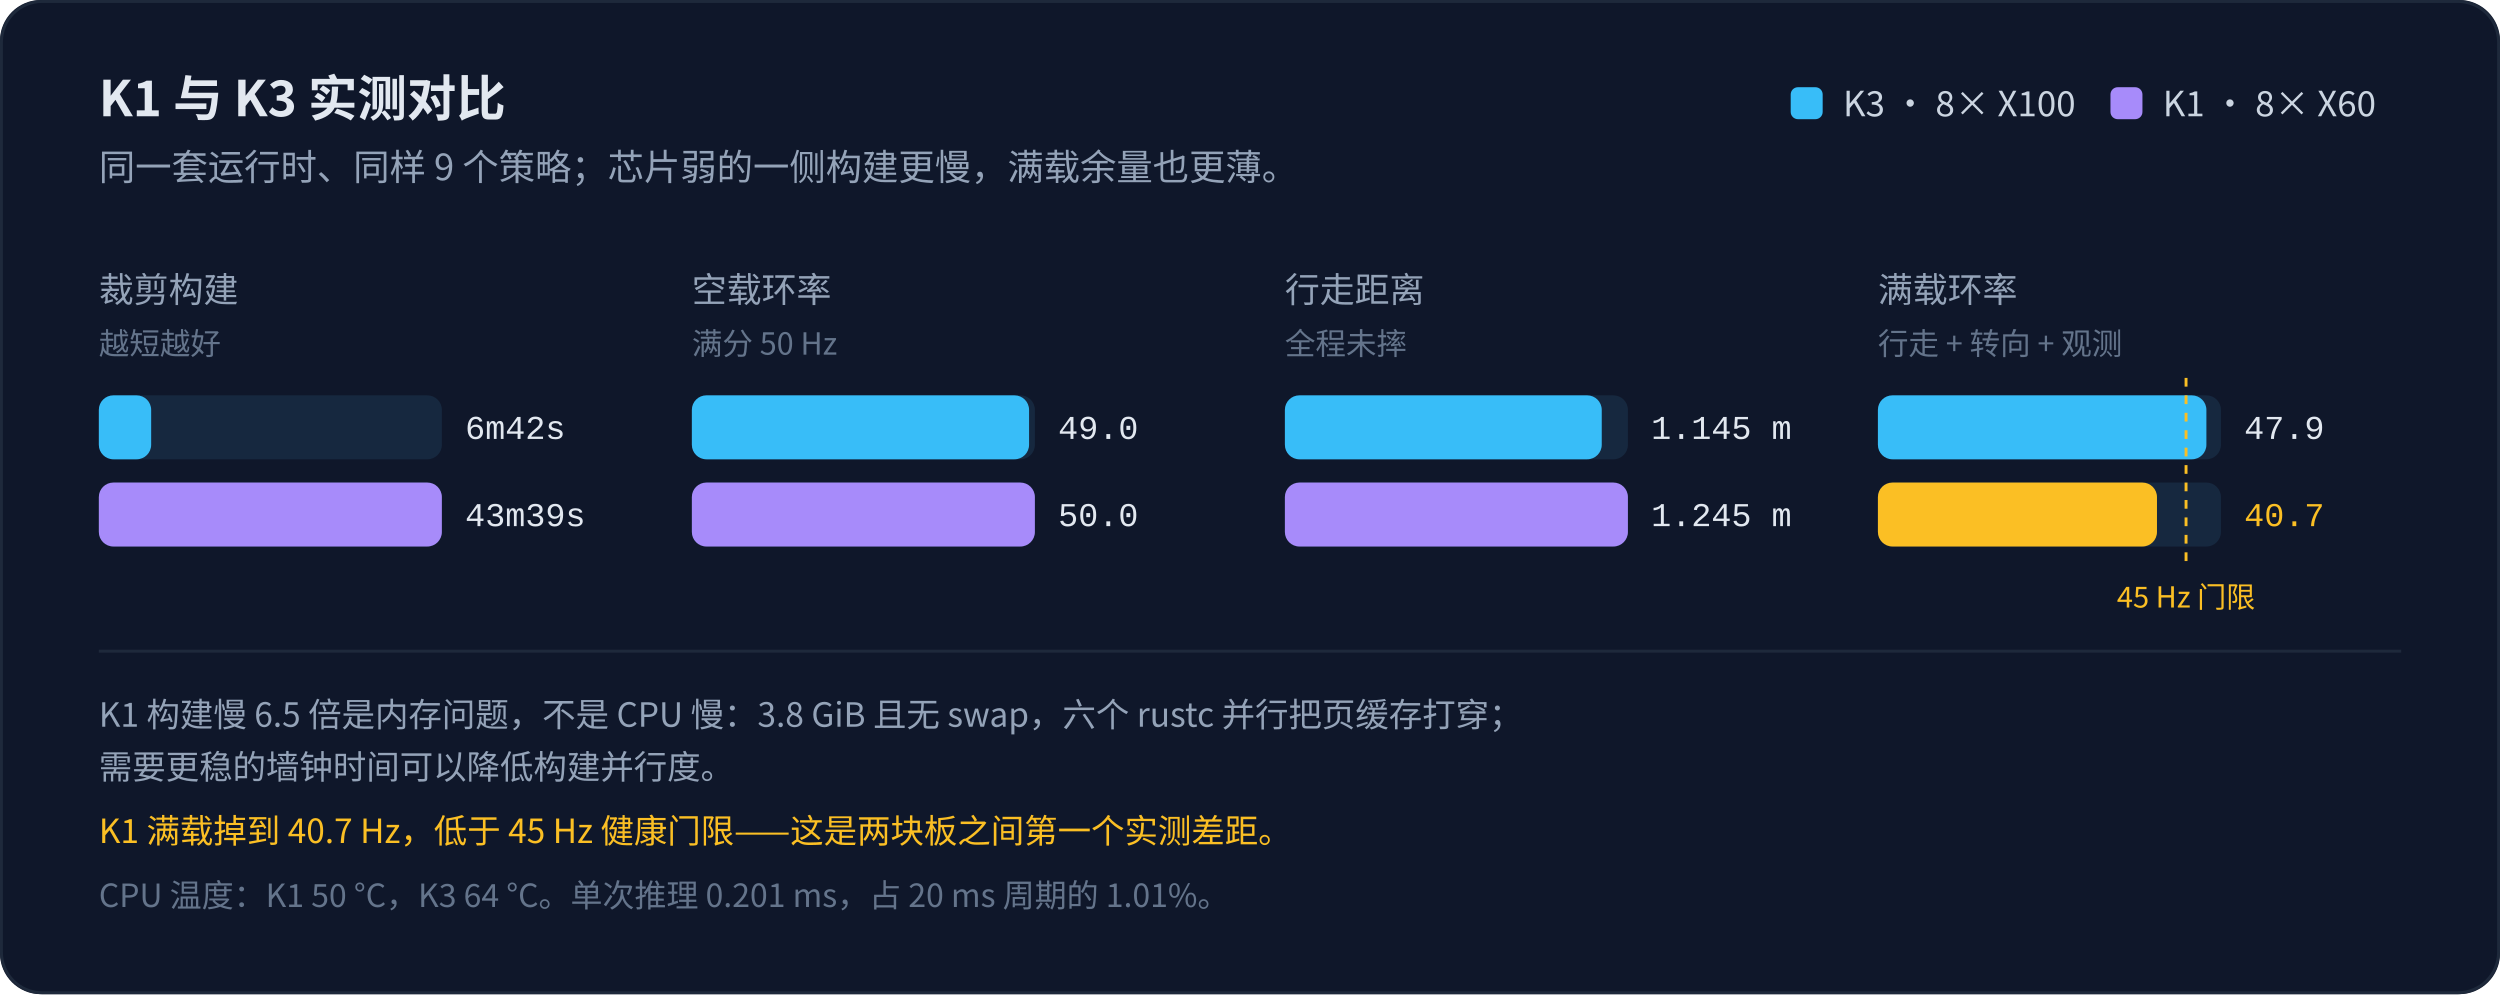
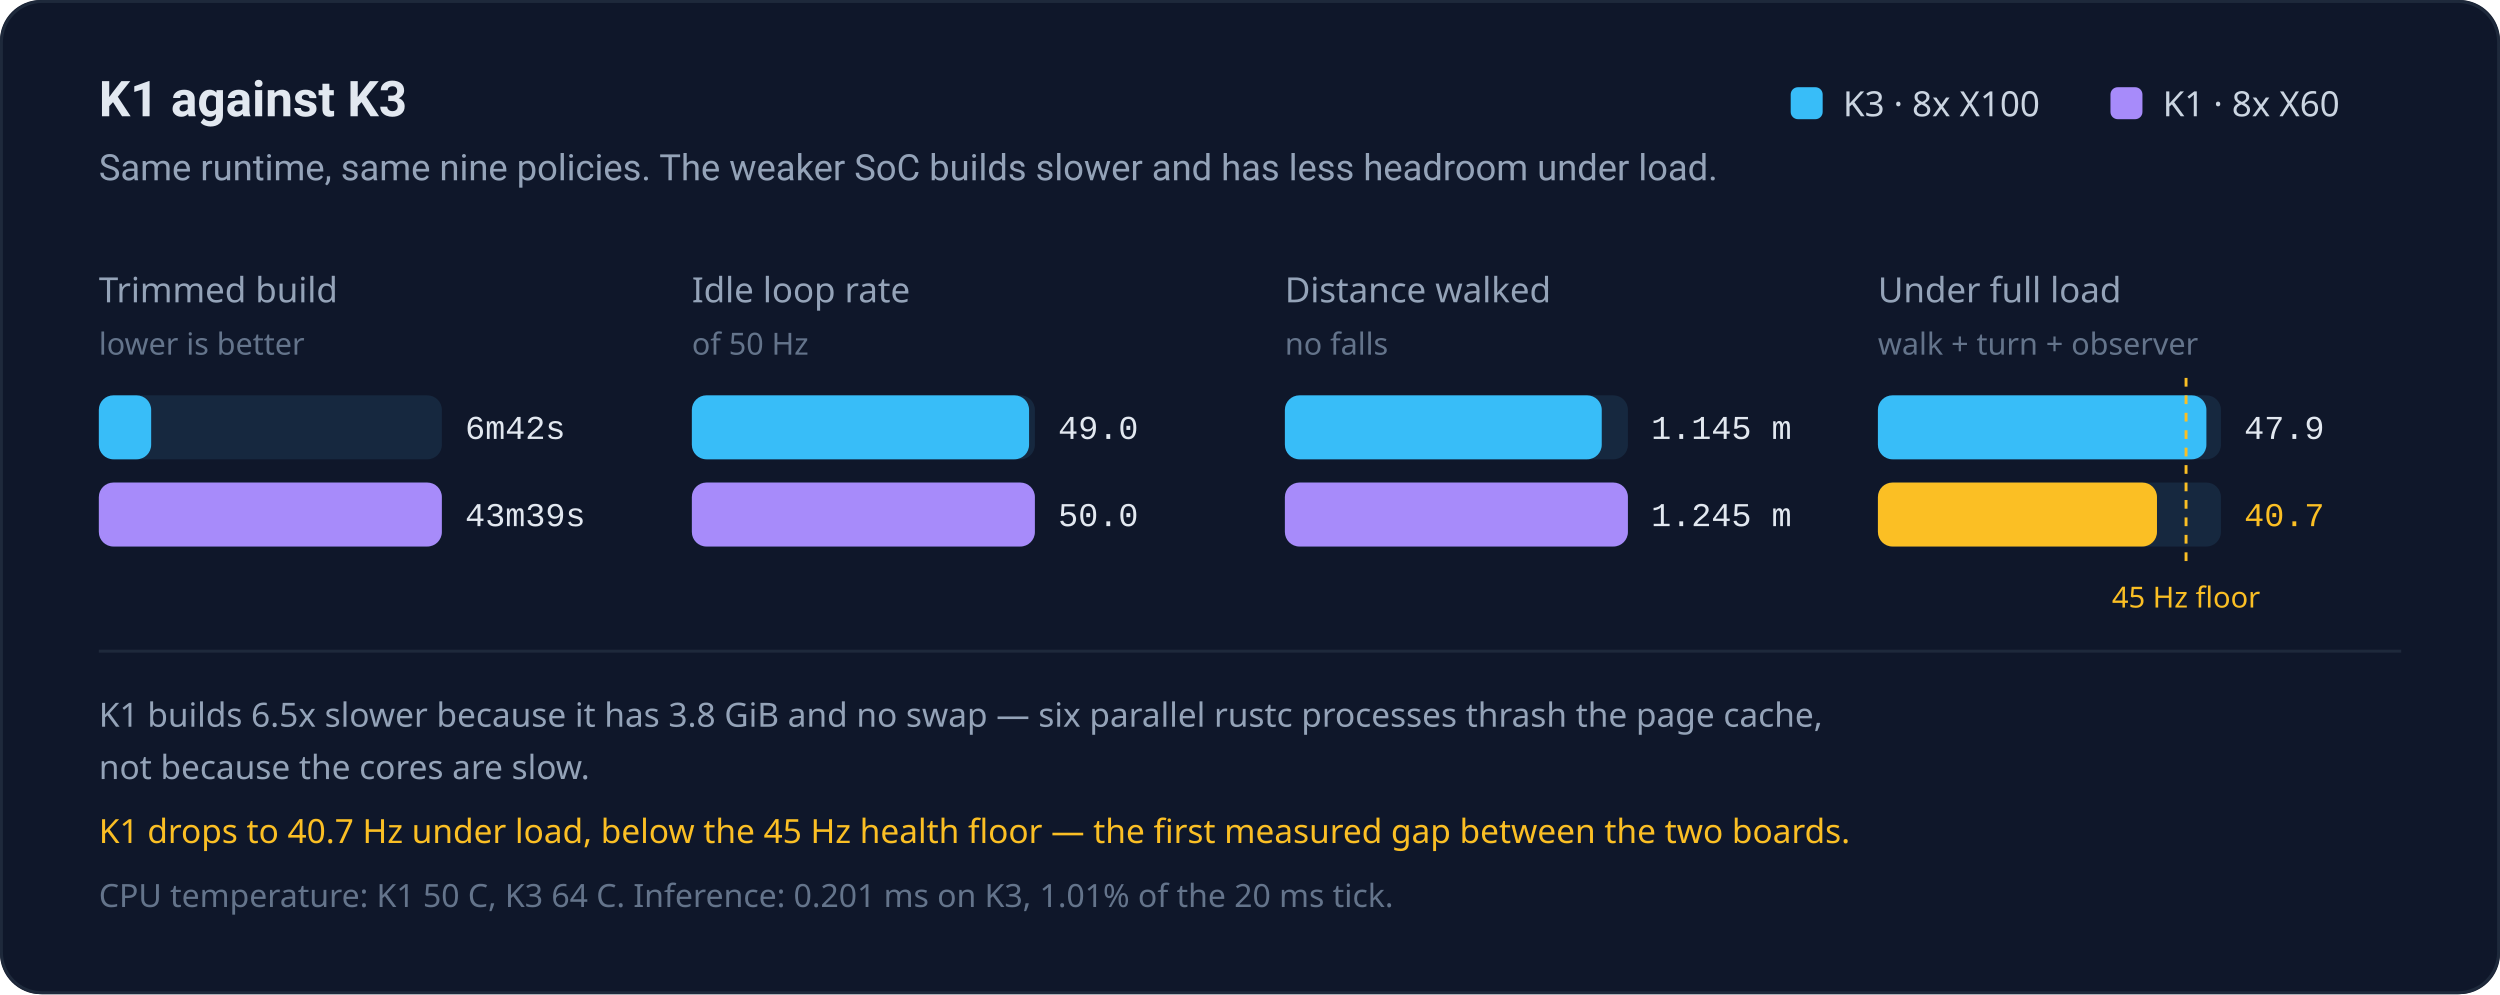
- <svg xmlns="http://www.w3.org/2000/svg" viewBox="0 0 860 342" width="860" height="342" role="img" aria-label="K1 与 K3 实测对比：裁剪构建耗时、空载环率、行走距离与满载环率。">
+ <svg xmlns="http://www.w3.org/2000/svg" viewBox="0 0 860 342" width="860" height="342" role="img" aria-label="K1 against K3: trimmed build time, idle loop rate, distance walked and loop rate under full load.">
  <rect x="0" y="0" width="860" height="342" rx="14" fill="#0f172a" />
  <rect x="0.5" y="0.5" width="859" height="341" rx="14" fill="none" stroke="#1e293b" />
-   <text x="34" y="40" font-family="system-ui,-apple-system,'Segoe UI','PingFang SC','Hiragino Sans GB','Microsoft YaHei','Noto Sans CJK SC',sans-serif" font-size="17" font-weight="600" fill="#e2e8f0">K1 与 K3 实测对比</text>
-   <text x="34" y="62" font-family="system-ui,-apple-system,'Segoe UI','PingFang SC','Hiragino Sans GB','Microsoft YaHei','Noto Sans CJK SC',sans-serif" font-size="12.5" fill="#94a3b8">同一套运行时、同样 9 个策略；芯片弱的一侧构建更慢，满载余量也更薄。</text>
+   <text x="34" y="40" font-family="ui-sans-serif,system-ui,-apple-system,'Segoe UI',Roboto,sans-serif" font-size="17" font-weight="600" fill="#e2e8f0">K1 against K3</text>
+   <text x="34" y="62" font-family="ui-sans-serif,system-ui,-apple-system,'Segoe UI',Roboto,sans-serif" font-size="12.5" fill="#94a3b8">Same runtime, same nine policies. The weaker SoC builds slower and has less headroom under load.</text>
  <rect x="616" y="30" width="11" height="11" rx="2.5" fill="#38bdf8" />
-   <text x="634" y="40" font-family="system-ui,-apple-system,'Segoe UI','PingFang SC','Hiragino Sans GB','Microsoft YaHei','Noto Sans CJK SC',sans-serif" font-size="12" fill="#cbd5e1">K3 · 8× X100</text>
+   <text x="634" y="40" font-family="ui-sans-serif,system-ui,sans-serif" font-size="12" fill="#cbd5e1">K3 · 8x X100</text>
  <rect x="726" y="30" width="11" height="11" rx="2.5" fill="#a78bfa" />
-   <text x="744" y="40" font-family="system-ui,-apple-system,'Segoe UI','PingFang SC','Hiragino Sans GB','Microsoft YaHei','Noto Sans CJK SC',sans-serif" font-size="12" fill="#cbd5e1">K1 · 8× X60</text>
-   <text x="34" y="104" font-family="system-ui,-apple-system,'Segoe UI','PingFang SC','Hiragino Sans GB','Microsoft YaHei','Noto Sans CJK SC',sans-serif" font-size="12" fill="#94a3b8">裁剪构建</text>
-   <text x="34" y="122" font-family="system-ui,-apple-system,'Segoe UI','PingFang SC','Hiragino Sans GB','Microsoft YaHei','Noto Sans CJK SC',sans-serif" font-size="10.5" fill="#64748b">越短越好</text>
+   <text x="744" y="40" font-family="ui-sans-serif,system-ui,sans-serif" font-size="12" fill="#cbd5e1">K1 · 8x X60</text>
+   <text x="34" y="104" font-family="ui-sans-serif,system-ui,sans-serif" font-size="12" fill="#94a3b8">Trimmed build</text>
+   <text x="34" y="122" font-family="ui-sans-serif,system-ui,sans-serif" font-size="10.5" fill="#64748b">lower is better</text>
  <rect x="34" y="136" width="118" height="22" rx="5" fill="#16283f" />
  <rect x="34" y="136" width="18" height="22" rx="5" fill="#38bdf8" />
  <text x="160" y="151" font-family="ui-monospace,SFMono-Regular,Menlo,Consolas,'Liberation Mono',monospace" font-size="11.5" fill="#e2e8f0">6m42s</text>
  <rect x="34" y="166" width="118" height="22" rx="5" fill="#16283f" />
  <rect x="34" y="166" width="118" height="22" rx="5" fill="#a78bfa" />
  <text x="160" y="181" font-family="ui-monospace,SFMono-Regular,Menlo,Consolas,'Liberation Mono',monospace" font-size="11.5" fill="#e2e8f0">43m39s</text>
-   <text x="238" y="104" font-family="system-ui,-apple-system,'Segoe UI','PingFang SC','Hiragino Sans GB','Microsoft YaHei','Noto Sans CJK SC',sans-serif" font-size="12" fill="#94a3b8">空载环率</text>
-   <text x="238" y="122" font-family="system-ui,-apple-system,'Segoe UI','PingFang SC','Hiragino Sans GB','Microsoft YaHei','Noto Sans CJK SC',sans-serif" font-size="10.5" fill="#64748b">满分 50 Hz</text>
+   <text x="238" y="104" font-family="ui-sans-serif,system-ui,sans-serif" font-size="12" fill="#94a3b8">Idle loop rate</text>
+   <text x="238" y="122" font-family="ui-sans-serif,system-ui,sans-serif" font-size="10.5" fill="#64748b">of 50 Hz</text>
  <rect x="238" y="136" width="118" height="22" rx="5" fill="#16283f" />
  <rect x="238" y="136" width="116" height="22" rx="5" fill="#38bdf8" />
  <text x="364" y="151" font-family="ui-monospace,SFMono-Regular,Menlo,Consolas,'Liberation Mono',monospace" font-size="11.5" fill="#e2e8f0">49.0</text>
  <rect x="238" y="166" width="118" height="22" rx="5" fill="#16283f" />
  <rect x="238" y="166" width="118" height="22" rx="5" fill="#a78bfa" />
  <text x="364" y="181" font-family="ui-monospace,SFMono-Regular,Menlo,Consolas,'Liberation Mono',monospace" font-size="11.5" fill="#e2e8f0">50.0</text>
-   <text x="442" y="104" font-family="system-ui,-apple-system,'Segoe UI','PingFang SC','Hiragino Sans GB','Microsoft YaHei','Noto Sans CJK SC',sans-serif" font-size="12" fill="#94a3b8">行走距离</text>
-   <text x="442" y="122" font-family="system-ui,-apple-system,'Segoe UI','PingFang SC','Hiragino Sans GB','Microsoft YaHei','Noto Sans CJK SC',sans-serif" font-size="10.5" fill="#64748b">全程未摔</text>
+   <text x="442" y="104" font-family="ui-sans-serif,system-ui,sans-serif" font-size="12" fill="#94a3b8">Distance walked</text>
+   <text x="442" y="122" font-family="ui-sans-serif,system-ui,sans-serif" font-size="10.5" fill="#64748b">no falls</text>
  <rect x="442" y="136" width="118" height="22" rx="5" fill="#16283f" />
  <rect x="442" y="136" width="109" height="22" rx="5" fill="#38bdf8" />
  <text x="568" y="151" font-family="ui-monospace,SFMono-Regular,Menlo,Consolas,'Liberation Mono',monospace" font-size="11.5" fill="#e2e8f0">1.145 m</text>
  <rect x="442" y="166" width="118" height="22" rx="5" fill="#16283f" />
  <rect x="442" y="166" width="118" height="22" rx="5" fill="#a78bfa" />
  <text x="568" y="181" font-family="ui-monospace,SFMono-Regular,Menlo,Consolas,'Liberation Mono',monospace" font-size="11.5" fill="#e2e8f0">1.245 m</text>
-   <text x="646" y="104" font-family="system-ui,-apple-system,'Segoe UI','PingFang SC','Hiragino Sans GB','Microsoft YaHei','Noto Sans CJK SC',sans-serif" font-size="12" fill="#94a3b8">满载环率</text>
-   <text x="646" y="122" font-family="system-ui,-apple-system,'Segoe UI','PingFang SC','Hiragino Sans GB','Microsoft YaHei','Noto Sans CJK SC',sans-serif" font-size="10.5" fill="#64748b">行走 + 转向 + 观测</text>
+   <text x="646" y="104" font-family="ui-sans-serif,system-ui,sans-serif" font-size="12" fill="#94a3b8">Under full load</text>
+   <text x="646" y="122" font-family="ui-sans-serif,system-ui,sans-serif" font-size="10.5" fill="#64748b">walk + turn + observer</text>
  <rect x="646" y="136" width="118" height="22" rx="5" fill="#16283f" />
  <rect x="646" y="136" width="113" height="22" rx="5" fill="#38bdf8" />
  <text x="772" y="151" font-family="ui-monospace,SFMono-Regular,Menlo,Consolas,'Liberation Mono',monospace" font-size="11.5" fill="#e2e8f0">47.9</text>
  <rect x="646" y="166" width="118" height="22" rx="5" fill="#16283f" />
  <rect x="646" y="166" width="96" height="22" rx="5" fill="#fbbf24" />
  <text x="772" y="181" font-family="ui-monospace,SFMono-Regular,Menlo,Consolas,'Liberation Mono',monospace" font-size="11.5" fill="#fbbf24">40.7</text>
  <line x1="752" y1="130" x2="752" y2="196" stroke="#fbbf24" stroke-width="1" stroke-dasharray="3 3" />
-   <text x="752" y="209" text-anchor="middle" font-family="system-ui,-apple-system,'Segoe UI','PingFang SC','Hiragino Sans GB','Microsoft YaHei','Noto Sans CJK SC',sans-serif" font-size="10" fill="#fbbf24">45 Hz 门限</text>
+   <text x="752" y="209" text-anchor="middle" font-family="ui-sans-serif,system-ui,sans-serif" font-size="10" fill="#fbbf24">45 Hz floor</text>
  <line x1="34" y1="224" x2="826" y2="224" stroke="#1e293b" />
-   <text x="34" y="250" font-family="system-ui,-apple-system,'Segoe UI','PingFang SC','Hiragino Sans GB','Microsoft YaHei','Noto Sans CJK SC',sans-serif" font-size="11.5" fill="#94a3b8">K1 构建慢 6.5 倍是内存问题，不是 CPU 慢：3.8 GiB 且无 swap，六个 rustc 并行把页缓存打穿；</text>
-   <text x="34" y="268" font-family="system-ui,-apple-system,'Segoe UI','PingFang SC','Hiragino Sans GB','Microsoft YaHei','Noto Sans CJK SC',sans-serif" font-size="11.5" fill="#94a3b8">需要更稳的墙钟时间可以降低构建并行度。</text>
-   <text x="34" y="290" font-family="system-ui,-apple-system,'Segoe UI','PingFang SC','Hiragino Sans GB','Microsoft YaHei','Noto Sans CJK SC',sans-serif" font-size="11.5" fill="#fbbf24">K1 满载掉到 40.7 Hz，低于 45 Hz 健康门限——这是两块板之间第一个实测差距。</text>
-   <text x="34" y="312" font-family="system-ui,-apple-system,'Segoe UI','PingFang SC','Hiragino Sans GB','Microsoft YaHei','Noto Sans CJK SC',sans-serif" font-size="11" fill="#64748b">CPU 温度：K1 50 °C，K3 64 °C。单次推理 0.201 ms，占 20 ms 周期的 1.01%。</text>
+   <text x="34" y="250" font-family="ui-sans-serif,system-ui,sans-serif" font-size="11.5" fill="#94a3b8">K1 builds 6.5x slower because it has 3.8 GiB and no swap — six parallel rustc processes thrash the page cache,</text>
+   <text x="34" y="268" font-family="ui-sans-serif,system-ui,sans-serif" font-size="11.5" fill="#94a3b8">not because the cores are slow.</text>
+   <text x="34" y="290" font-family="ui-sans-serif,system-ui,sans-serif" font-size="11.5" fill="#fbbf24">K1 drops to 40.7 Hz under load, below the 45 Hz health floor — the first measured gap between the two boards.</text>
+   <text x="34" y="312" font-family="ui-sans-serif,system-ui,sans-serif" font-size="11" fill="#64748b">CPU temperature: K1 50 C, K3 64 C. Inference: 0.201 ms on K3, 1.01% of the 20 ms tick.</text>
</svg>
